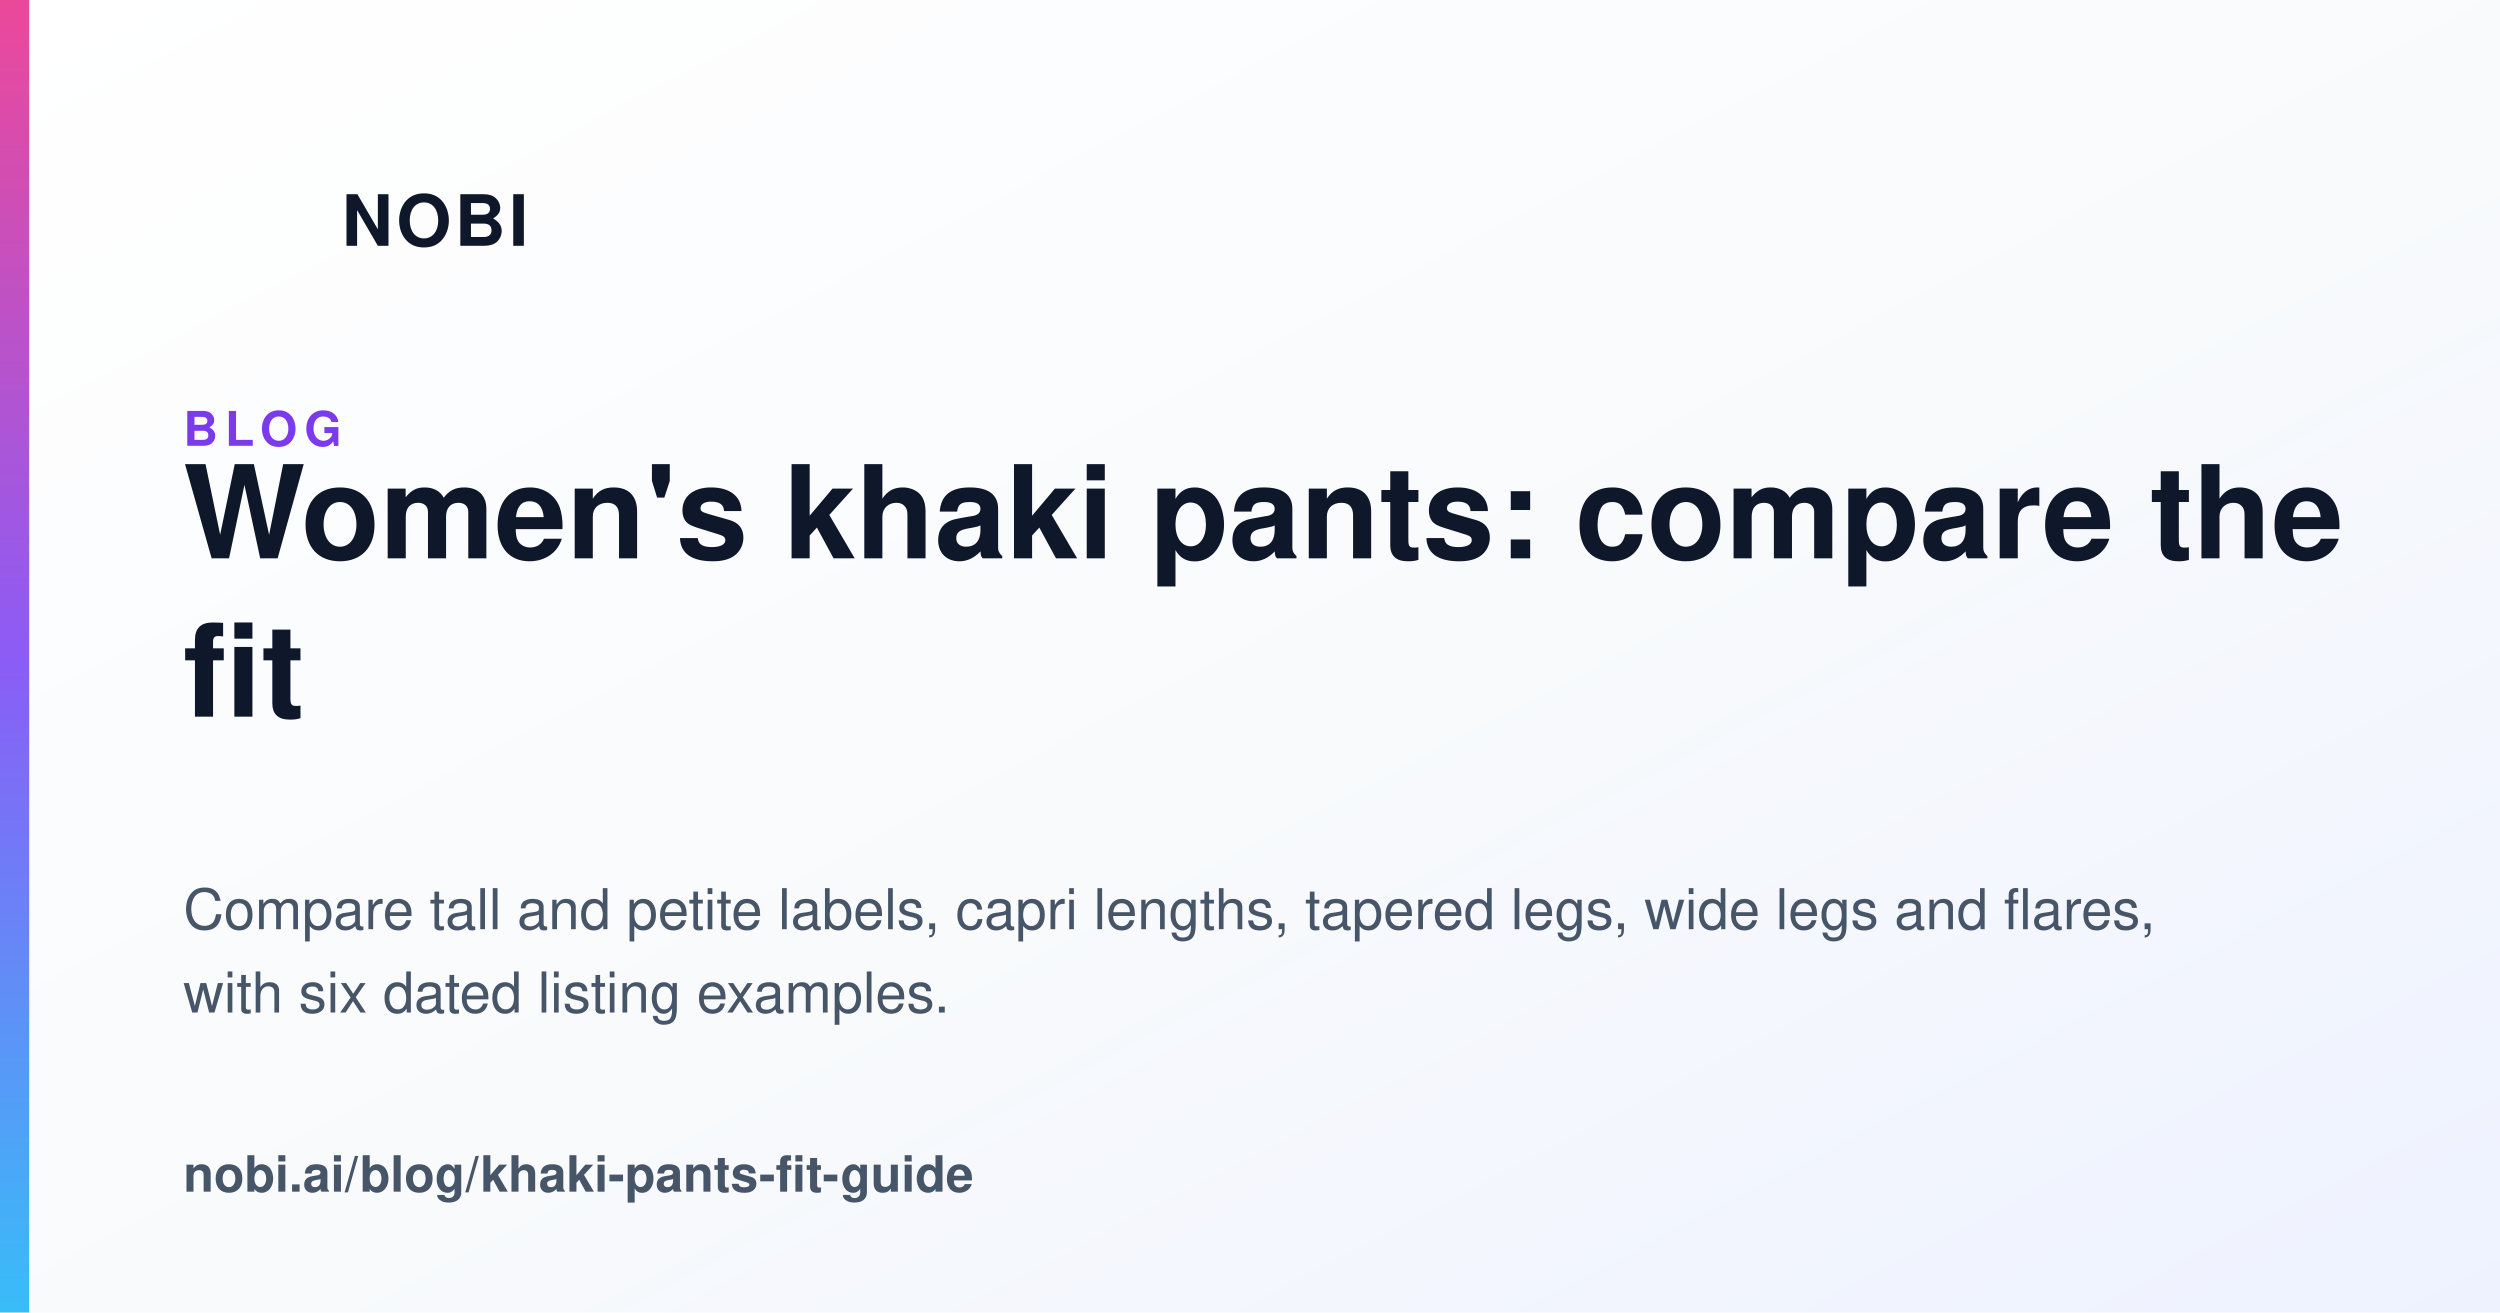
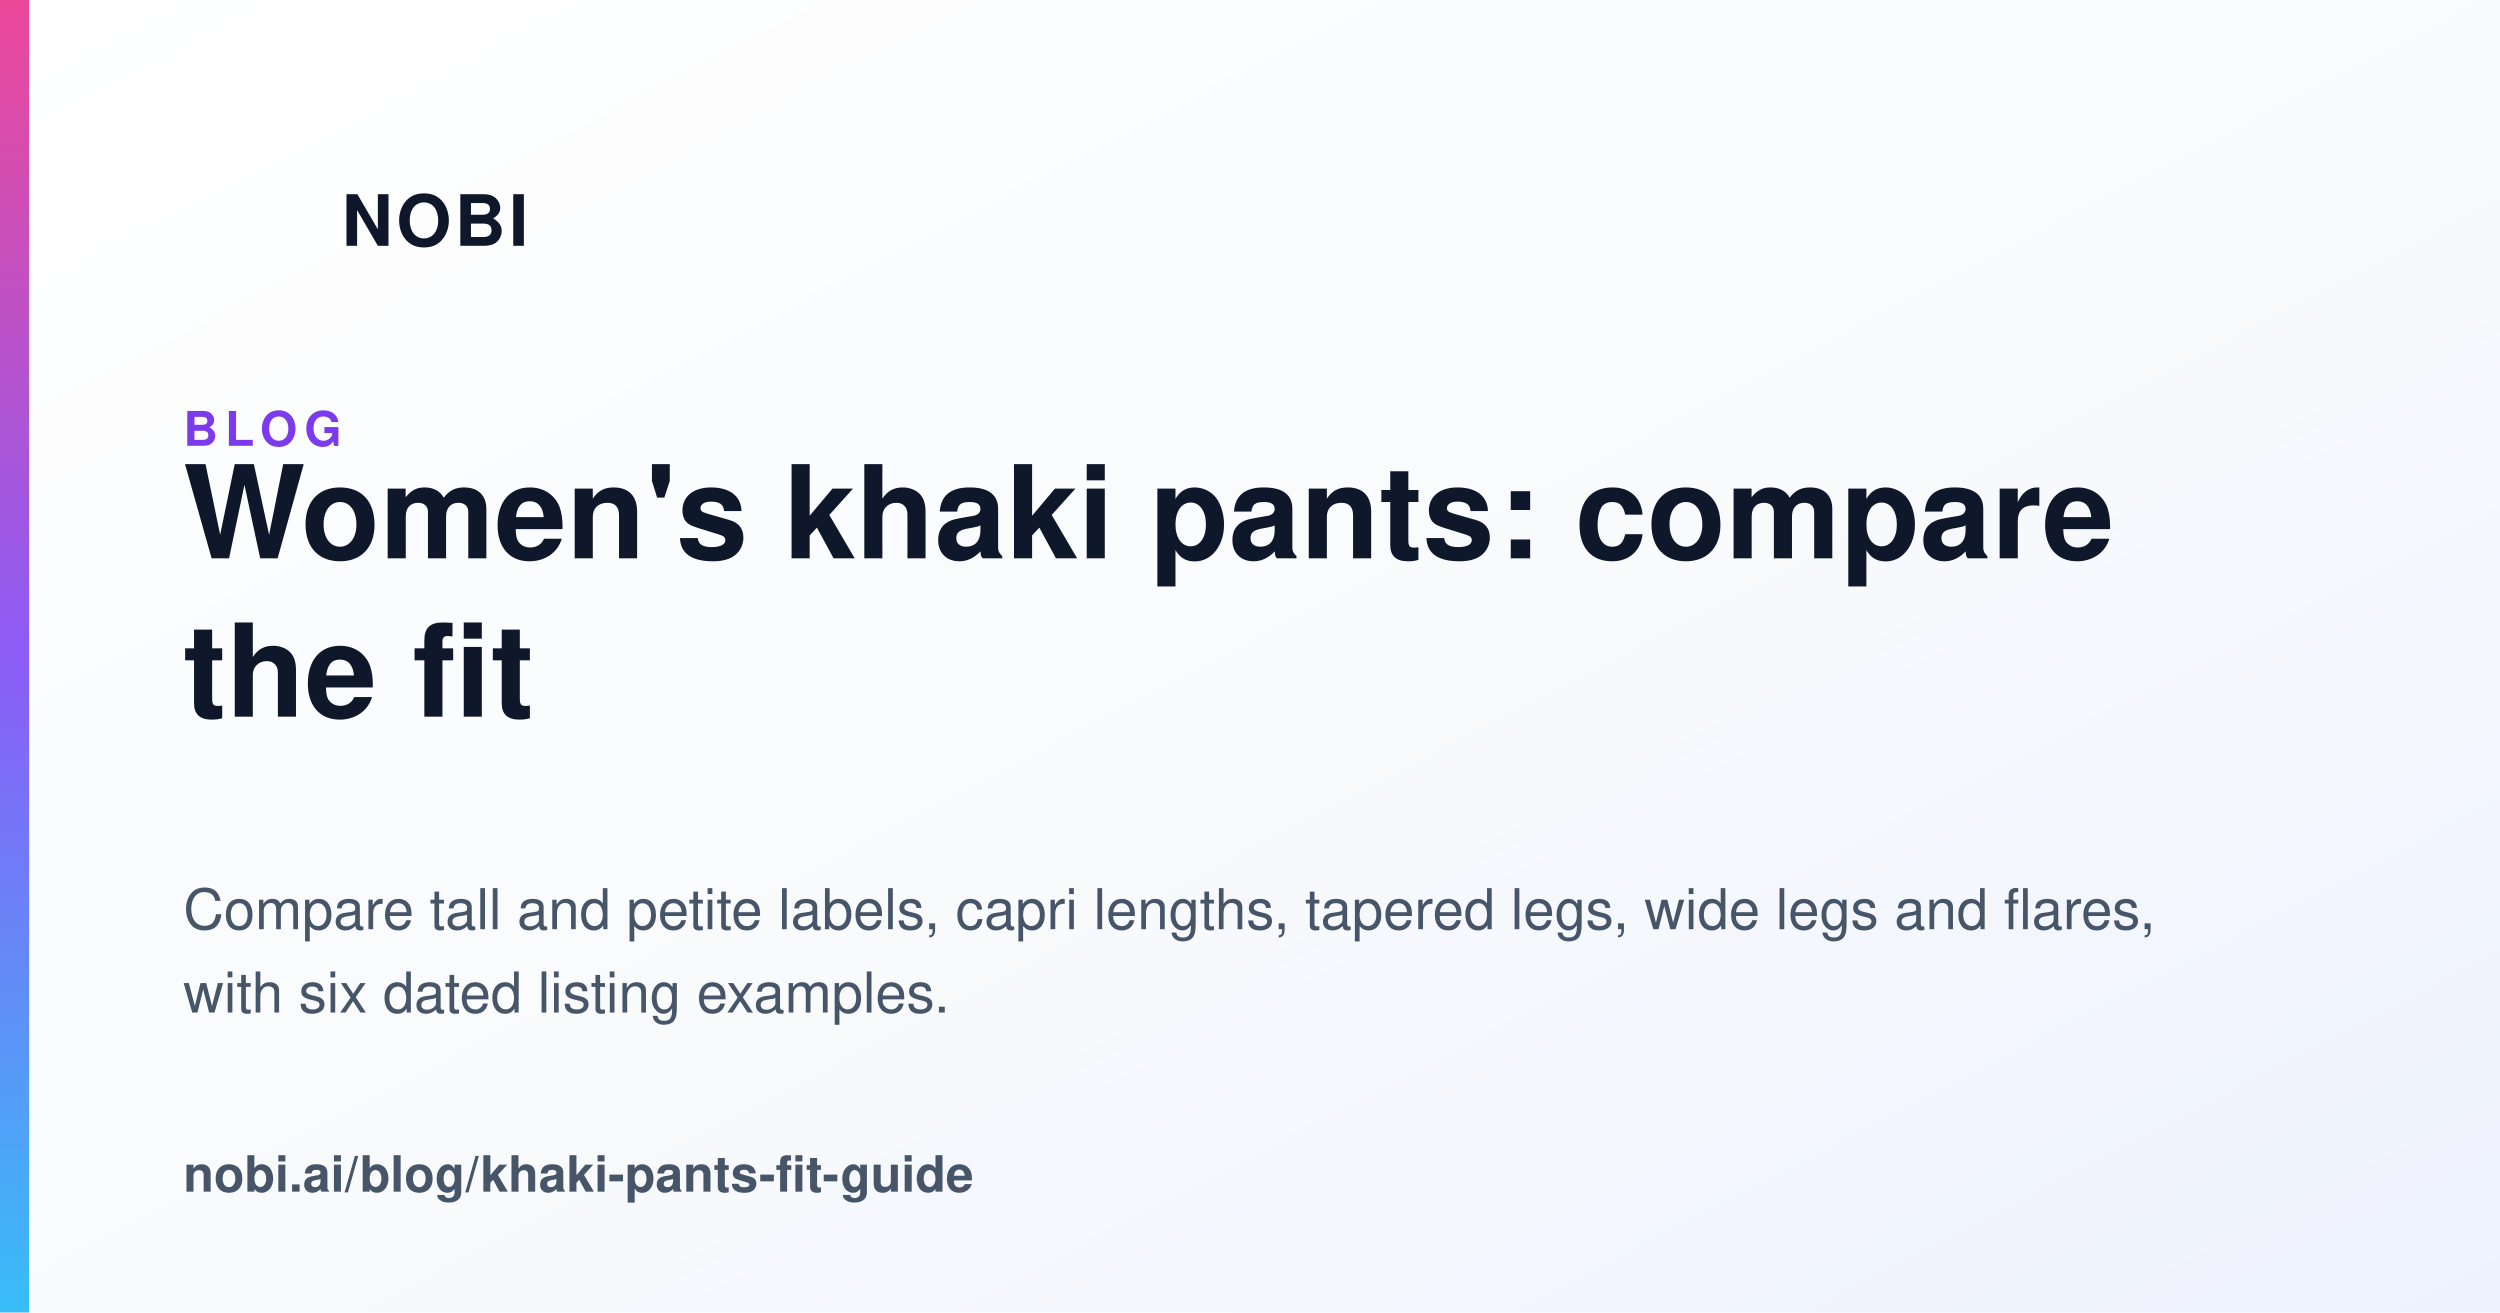
<svg xmlns="http://www.w3.org/2000/svg" width="1200" height="630" viewBox="0 0 1200 630" role="img" aria-labelledby="cardTitle cardSummary">
  <defs>
    <linearGradient id="wash" x1="0" y1="0" x2="1" y2="1">
      <stop offset="0" stop-color="#ffffff" />
      <stop offset="0.55" stop-color="#f8fafc" />
      <stop offset="1" stop-color="#eef2ff" />
    </linearGradient>
    <linearGradient id="rail" x1="0" y1="0" x2="0" y2="1">
      <stop offset="0" stop-color="#ec4899" />
      <stop offset="0.5" stop-color="#8b5cf6" />
      <stop offset="1" stop-color="#38bdf8" />
    </linearGradient>
  </defs>
  <style>text{font-family:'Avenir Next','Avenir','Helvetica Neue',Helvetica,Arial,sans-serif}</style>
  <rect width="1200" height="630" fill="url(#wash)" />
  <rect x="0" y="0" width="14" height="630" fill="url(#rail)" />
  <text x="164" y="118" font-size="34" font-weight="800" fill="#0f172a" letter-spacing="1.5">NOBI</text>
  <text x="88" y="214" font-size="23" font-weight="700" fill="#7c3aed" letter-spacing="3.4">BLOG</text>
-   <text x="88" y="268" font-size="62" font-weight="750" fill="#0f172a">Women's khaki pants: compare the</text>
-   <text x="88" y="344" font-size="62" font-weight="750" fill="#0f172a">fit</text>
+   <text x="88" y="268" font-size="62" font-weight="750" fill="#0f172a">Women's khaki pants: compare</text>
+   <text x="88" y="344" font-size="62" font-weight="750" fill="#0f172a">the fit</text>
  <text x="88" y="446" font-size="27" font-weight="500" fill="#475569">Compare tall and petite labels, capri lengths, tapered legs, wide legs and flares,</text>
  <text x="88" y="486" font-size="27" font-weight="500" fill="#475569">with six dated listing examples.</text>
  <text x="88" y="572" font-size="24" font-weight="600" fill="#475569">nobi.ai/blog/khaki-pants-fit-guide</text>
</svg>
